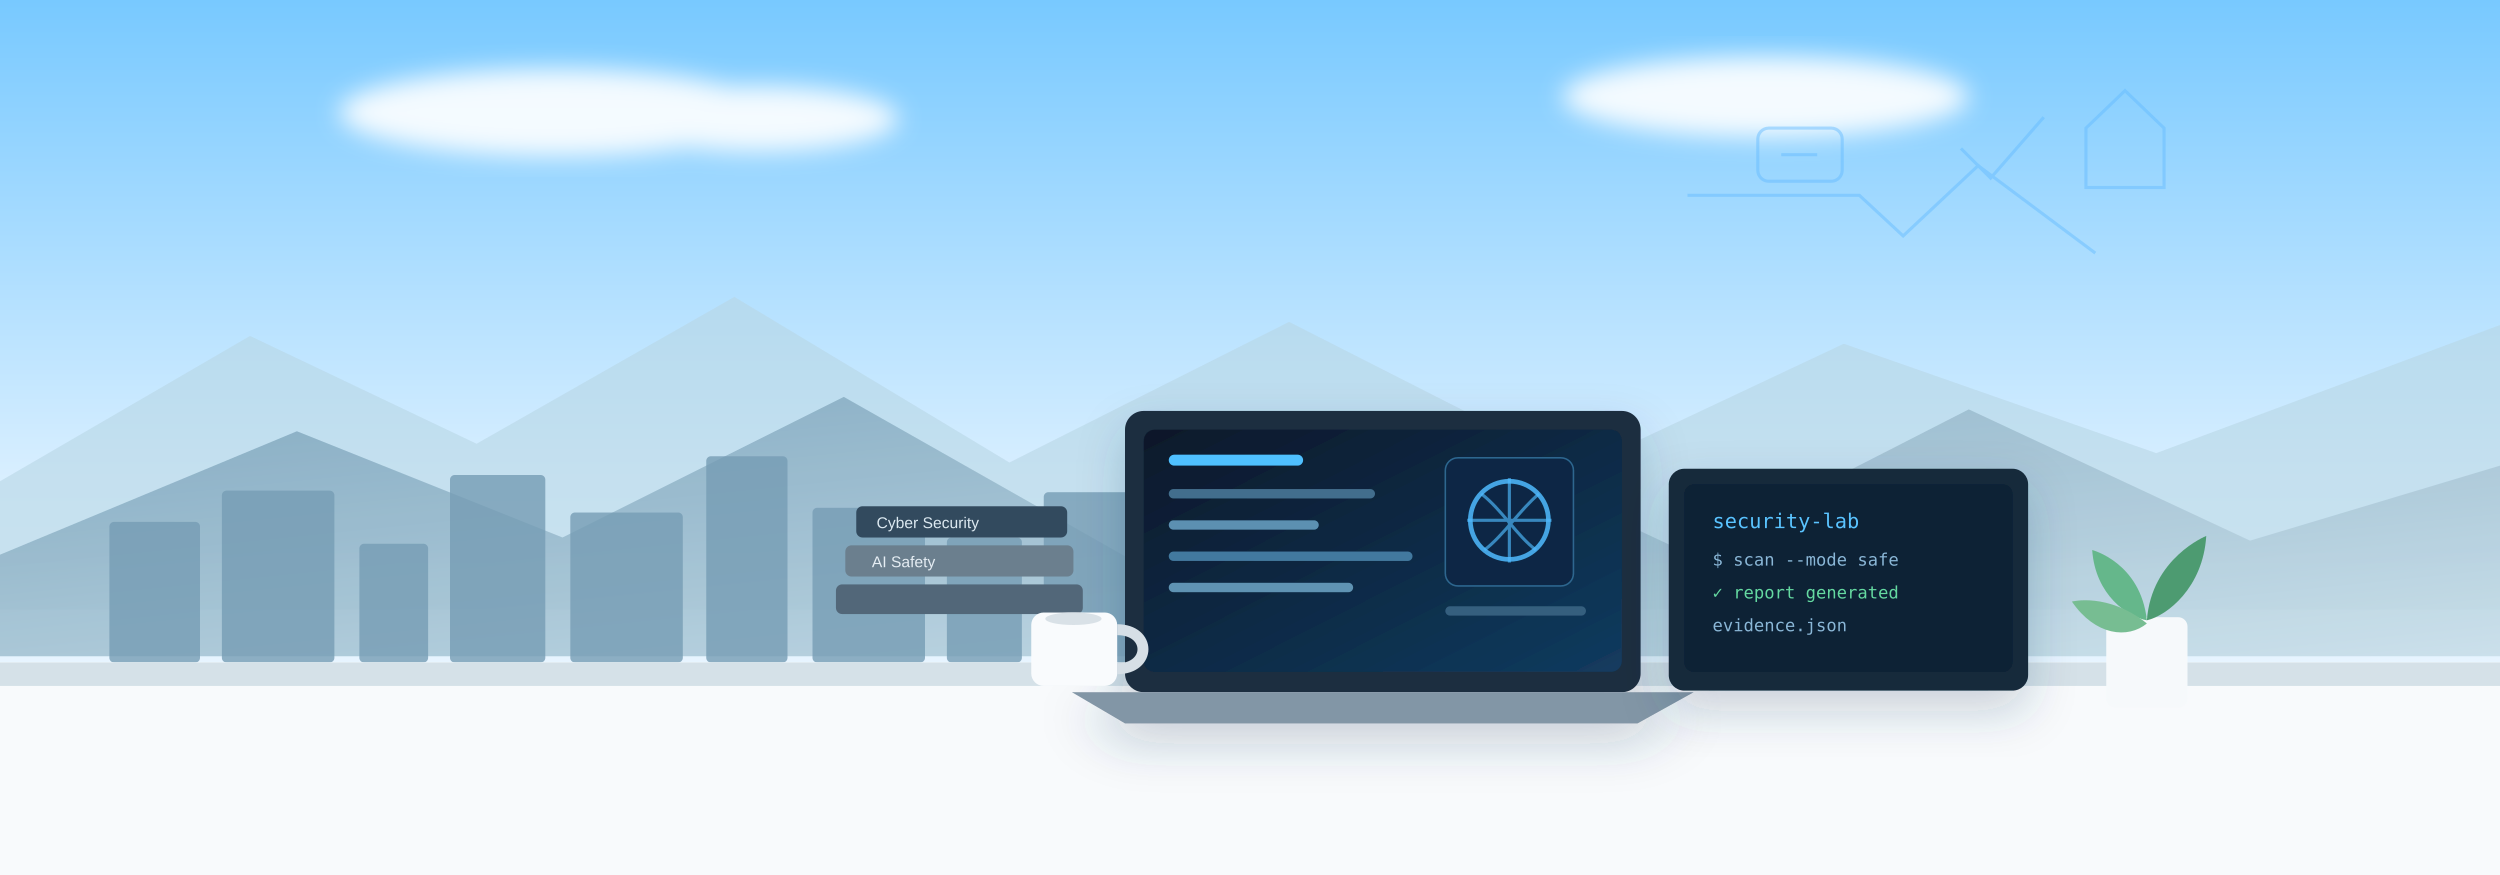
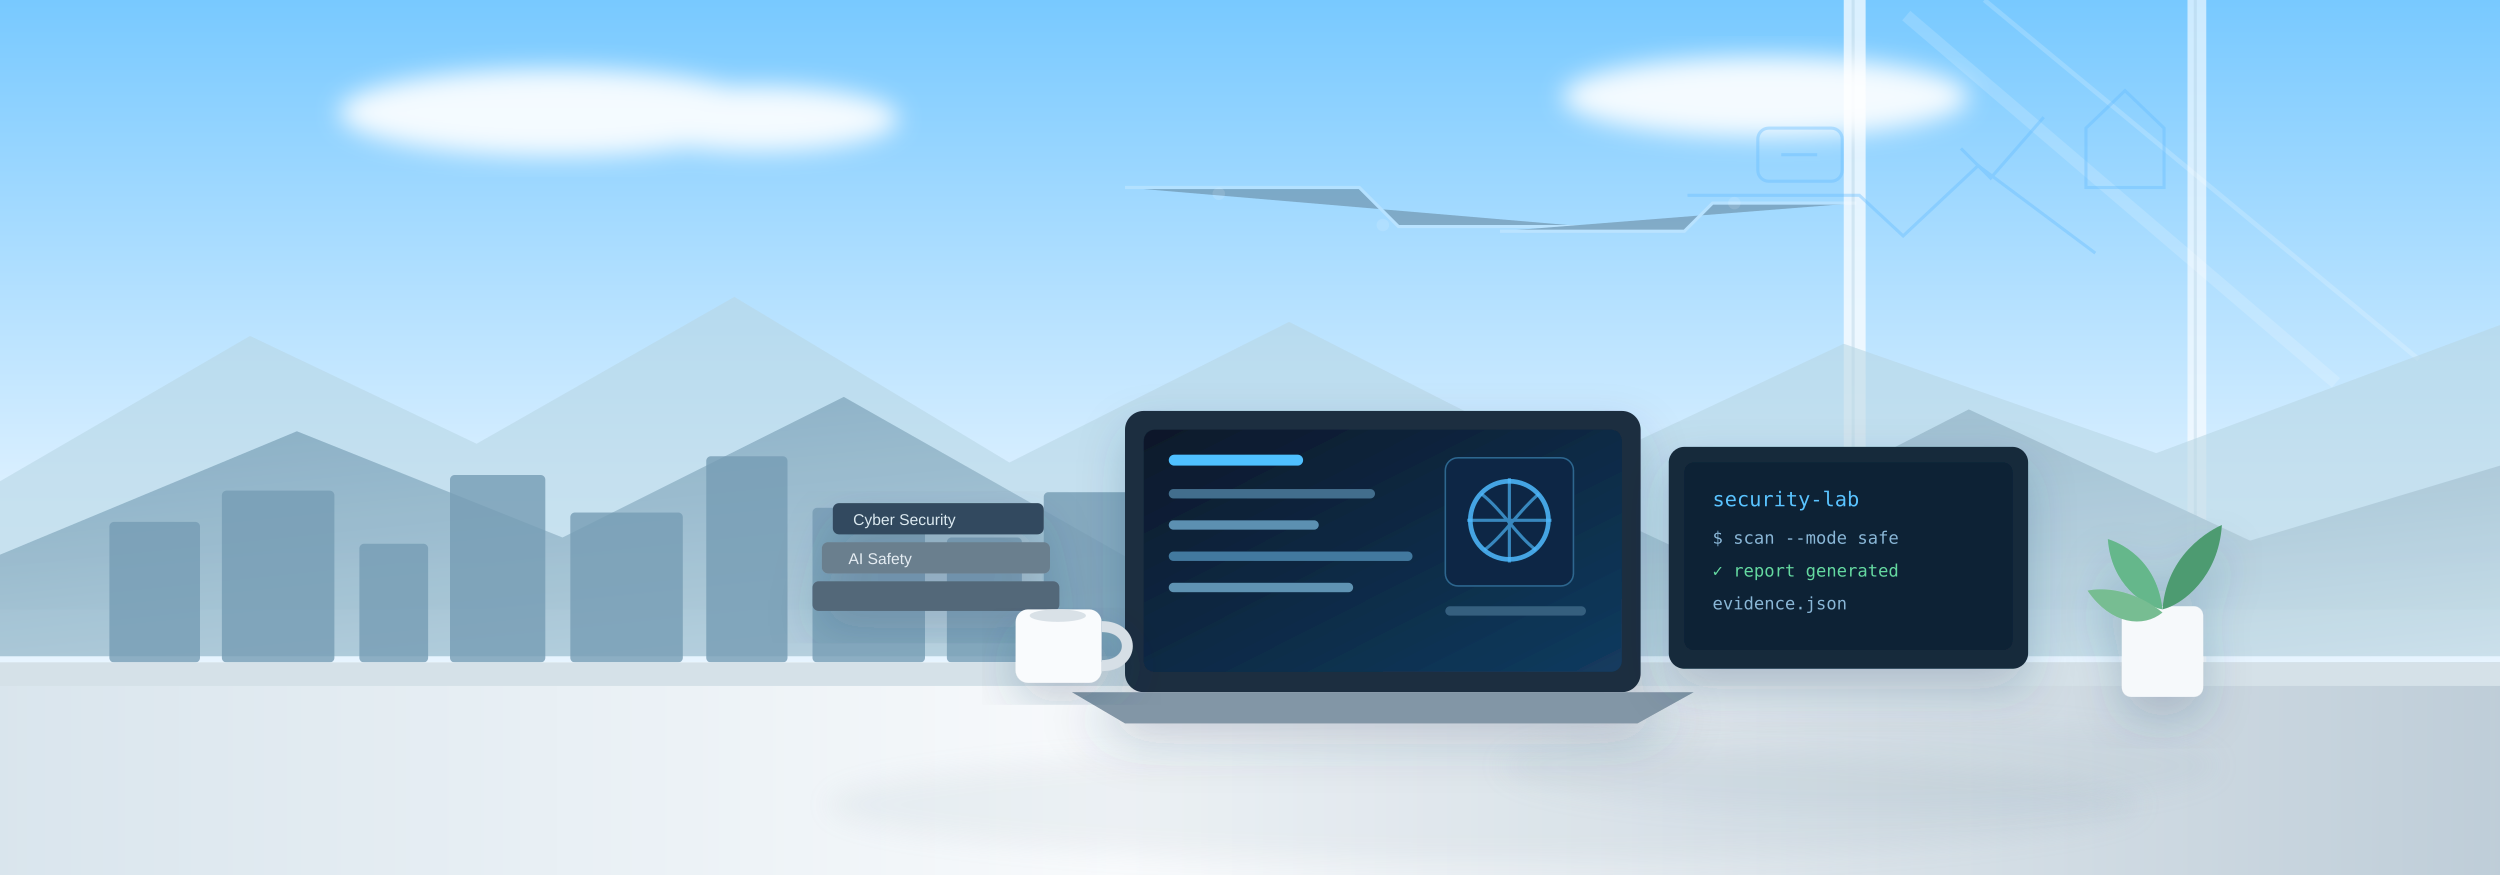
<svg xmlns="http://www.w3.org/2000/svg" viewBox="0 0 1600 560" role="img" aria-labelledby="title desc">
  <defs>
    <linearGradient id="sky" x1="0" y1="0" x2="0" y2="1">
      <stop offset="0" stop-color="#78c9ff" />
      <stop offset=".55" stop-color="#d9efff" />
      <stop offset="1" stop-color="#f7fbff" />
    </linearGradient>
    <linearGradient id="mount" x1="0" y1="0" x2="1" y2="1">
      <stop stop-color="#7da5bc" />
      <stop offset="1" stop-color="#c7dde8" />
    </linearGradient>
    <linearGradient id="screen" x1="0" y1="0" x2="1" y2="1">
      <stop stop-color="#08182a" />
      <stop offset="1" stop-color="#123b5f" />
    </linearGradient>
    <linearGradient id="desk" x1="0" y1="0" x2="1" y2="0">
      <stop stop-color="#d9e5ed" />
      <stop offset=".45" stop-color="#f8fafc" />
      <stop offset="1" stop-color="#becdd8" />
    </linearGradient>
    <filter id="shadow" x="-30%" y="-30%" width="160%" height="160%">
      <feDropShadow dx="0" dy="13" stdDeviation="15" flood-color="#244461" flood-opacity=".22" />
    </filter>
    <filter id="soft" x="-20%" y="-20%" width="140%" height="140%">
      <feGaussianBlur stdDeviation="8" />
    </filter>
  </defs>
  <rect width="1600" height="560" fill="url(#sky)" />
+   <rect x="1180" y="0" width="14" height="424" fill="#ffffff" opacity=".72" />
+   <rect x="1400" y="0" width="12" height="424" fill="#ffffff" opacity=".62" />
+   <rect x="1185" y="0" width="2" height="424" fill="#91b7cf" opacity=".25" />
+   <rect x="1404" y="0" width="2" height="424" fill="#91b7cf" opacity=".22" />
+   <path d="M1220 10 1495 245" stroke="#ffffff" stroke-width="8" opacity=".16" />
+   <path d="M1270 0 1548 230" stroke="#ffffff" stroke-width="3" opacity=".18" />
  <g fill="#fff" opacity=".9" filter="url(#soft)">
    <ellipse cx="355" cy="72" rx="138" ry="28" />
    <ellipse cx="485" cy="76" rx="90" ry="21" />
    <ellipse cx="1130" cy="62" rx="130" ry="26" />
  </g>
  <path d="M0 308 160 215 305 284 470 190 646 296 825 206 1010 300 1180 220 1380 290 1600 208V390H0Z" fill="#b7d5e4" opacity=".58" />
  <path d="M0 355 190 276 360 344 540 254 720 356 900 270 1080 354 1260 262 1440 346 1600 298V420H0Z" fill="url(#mount)" opacity=".88" />
  <g fill="#769cb4" opacity=".8">
    <rect x="70" y="334" width="58" height="90" rx="3" />
    <rect x="142" y="314" width="72" height="110" rx="3" />
    <rect x="230" y="348" width="44" height="76" rx="3" />
    <rect x="288" y="304" width="61" height="120" rx="3" />
    <rect x="365" y="328" width="72" height="96" rx="3" />
    <rect x="452" y="292" width="52" height="132" rx="3" />
    <rect x="520" y="325" width="72" height="99" rx="3" />
    <rect x="606" y="344" width="48" height="80" rx="3" />
    <rect x="668" y="315" width="70" height="109" rx="3" />
    <rect x="754" y="338" width="44" height="86" rx="3" />
    <rect x="812" y="300" width="79" height="124" rx="3" />
    <rect x="908" y="334" width="48" height="90" rx="3" />
    <rect x="968" y="310" width="68" height="114" rx="3" />
  </g>
-   <rect y="424" width="1600" height="136" fill="#f8fafc" />
+   <rect y="424" width="1600" height="136" fill="url(#desk)" />
  <rect y="424" width="1600" height="15" fill="#d5e1e8" />
+   <ellipse cx="950" cy="515" rx="420" ry="36" fill="#7f98aa" opacity=".10" filter="url(#soft)" />
+   <ellipse cx="1190" cy="490" rx="230" ry="30" fill="#7f98aa" opacity=".08" filter="url(#soft)" />
  <g transform="translate(720 263)" filter="url(#shadow)">
    <rect x="0" y="0" width="330" height="180" rx="12" fill="#1b2d3f" />
    <rect x="12" y="12" width="306" height="155" rx="7" fill="url(#screen)" />
    <rect x="28" y="28" width="86" height="7" rx="3.5" fill="#4fc0ff" />
    <rect x="28" y="50" width="132" height="6" rx="3" fill="#436e8d" />
    <rect x="28" y="70" width="96" height="6" rx="3" fill="#5b90b1" />
    <rect x="28" y="90" width="156" height="6" rx="3" fill="#42799f" />
    <rect x="28" y="110" width="118" height="6" rx="3" fill="#5f93b3" />
    <rect x="205" y="30" width="82" height="82" rx="8" fill="#0b2844" stroke="#2d668f" />
    <circle cx="246" cy="70" r="25" fill="none" stroke="#4fbaff" stroke-width="3" opacity=".85" />
    <path d="M219 70h54M246 43v54M228 53c13 10 23 27 35 36M265 53c-12 10-23 27-35 36" stroke="#4fbaff" stroke-width="2" opacity=".65" />
    <rect x="205" y="125" width="90" height="6" rx="3" fill="#345f7e" />
    <path d="M-34 180h398l-36 20H0Z" fill="#8296a6" />
  </g>
-   <g transform="translate(1068 300)" filter="url(#shadow)">
+   <g transform="translate(1068 286)" filter="url(#shadow)">
    <rect width="230" height="142" rx="10" fill="#15293a" />
    <rect x="10" y="10" width="210" height="120" rx="6" fill="#0b2035" />
    <text x="28" y="38" fill="#5ac4ff" font-family="monospace" font-size="13">security-lab</text>
    <text x="28" y="62" fill="#8ab7d6" font-family="monospace" font-size="11">$ scan --mode safe</text>
    <text x="28" y="83" fill="#65d9a0" font-family="monospace" font-size="11">✓ report generated</text>
    <text x="28" y="104" fill="#8ab7d6" font-family="monospace" font-size="11">evidence.json</text>
  </g>
-   <g transform="translate(535 374)">
+   <g transform="translate(520 372)" filter="url(#shadow)">
    <rect x="0" y="0" width="158" height="19" rx="4" fill="#526779" />
    <rect x="6" y="-25" width="146" height="20" rx="4" fill="#6b7f8e" />
    <rect x="13" y="-50" width="135" height="20" rx="4" fill="#324a5e" />
    <text x="26" y="-36" fill="#dce9f1" font-family="Arial,sans-serif" font-size="10">Cyber Security</text>
    <text x="23" y="-11" fill="#e5edf3" font-family="Arial,sans-serif" font-size="10">AI Safety</text>
  </g>
-   <g transform="translate(660 392)">
+   <g transform="translate(650 390)" filter="url(#shadow)">
    <rect width="55" height="47" rx="8" fill="#f9fbfd" />
    <path d="M55 11c22 0 22 25 0 25" fill="none" stroke="#d6dfe6" stroke-width="7" />
    <ellipse cx="27" cy="4" rx="18" ry="4" fill="#d9e1e7" />
  </g>
-   <g transform="translate(1320 325)">
+   <g transform="translate(1330 318)" filter="url(#shadow)">
    <rect x="28" y="70" width="52" height="58" rx="6" fill="#f6f9fb" />
    <path d="M54 72c-4-37-35-45-35-45 2 29 23 43 35 45Z" fill="#65b78b" />
    <path d="M54 72c3-40 38-54 38-54-2 33-25 51-38 54Z" fill="#4d9b71" />
    <path d="M54 74c-25-20-48-14-48-14 15 22 36 24 48 14Z" fill="#77bd92" />
  </g>
-   <g stroke="#61baff" stroke-width="2" fill="none" opacity=".46">
+   <g stroke="#61baff" stroke-width="2" fill="none" opacity=".38">
    <path d="M1080 125h110l28 26 48-45 75 56" />
    <rect x="1125" y="82" width="54" height="34" rx="7" />
    <path d="M1140 99h23M1255 95l19 19 34-39" />
    <path d="M1335 82 1360 58l25 24v38h-50Z" />
  </g>
+   <g opacity=".22" stroke="#ffffff" stroke-width="2">
+     <path d="M720 120h150l25 25h120" />
+     <path d="M960 148h118l18-18h92" />
+   </g>
+   <g opacity=".12" fill="#ffffff">
+     <circle cx="780" cy="124" r="4" />
+     <circle cx="885" cy="144" r="4" />
+     <circle cx="1110" cy="130" r="4" />
+   </g>
</svg>
